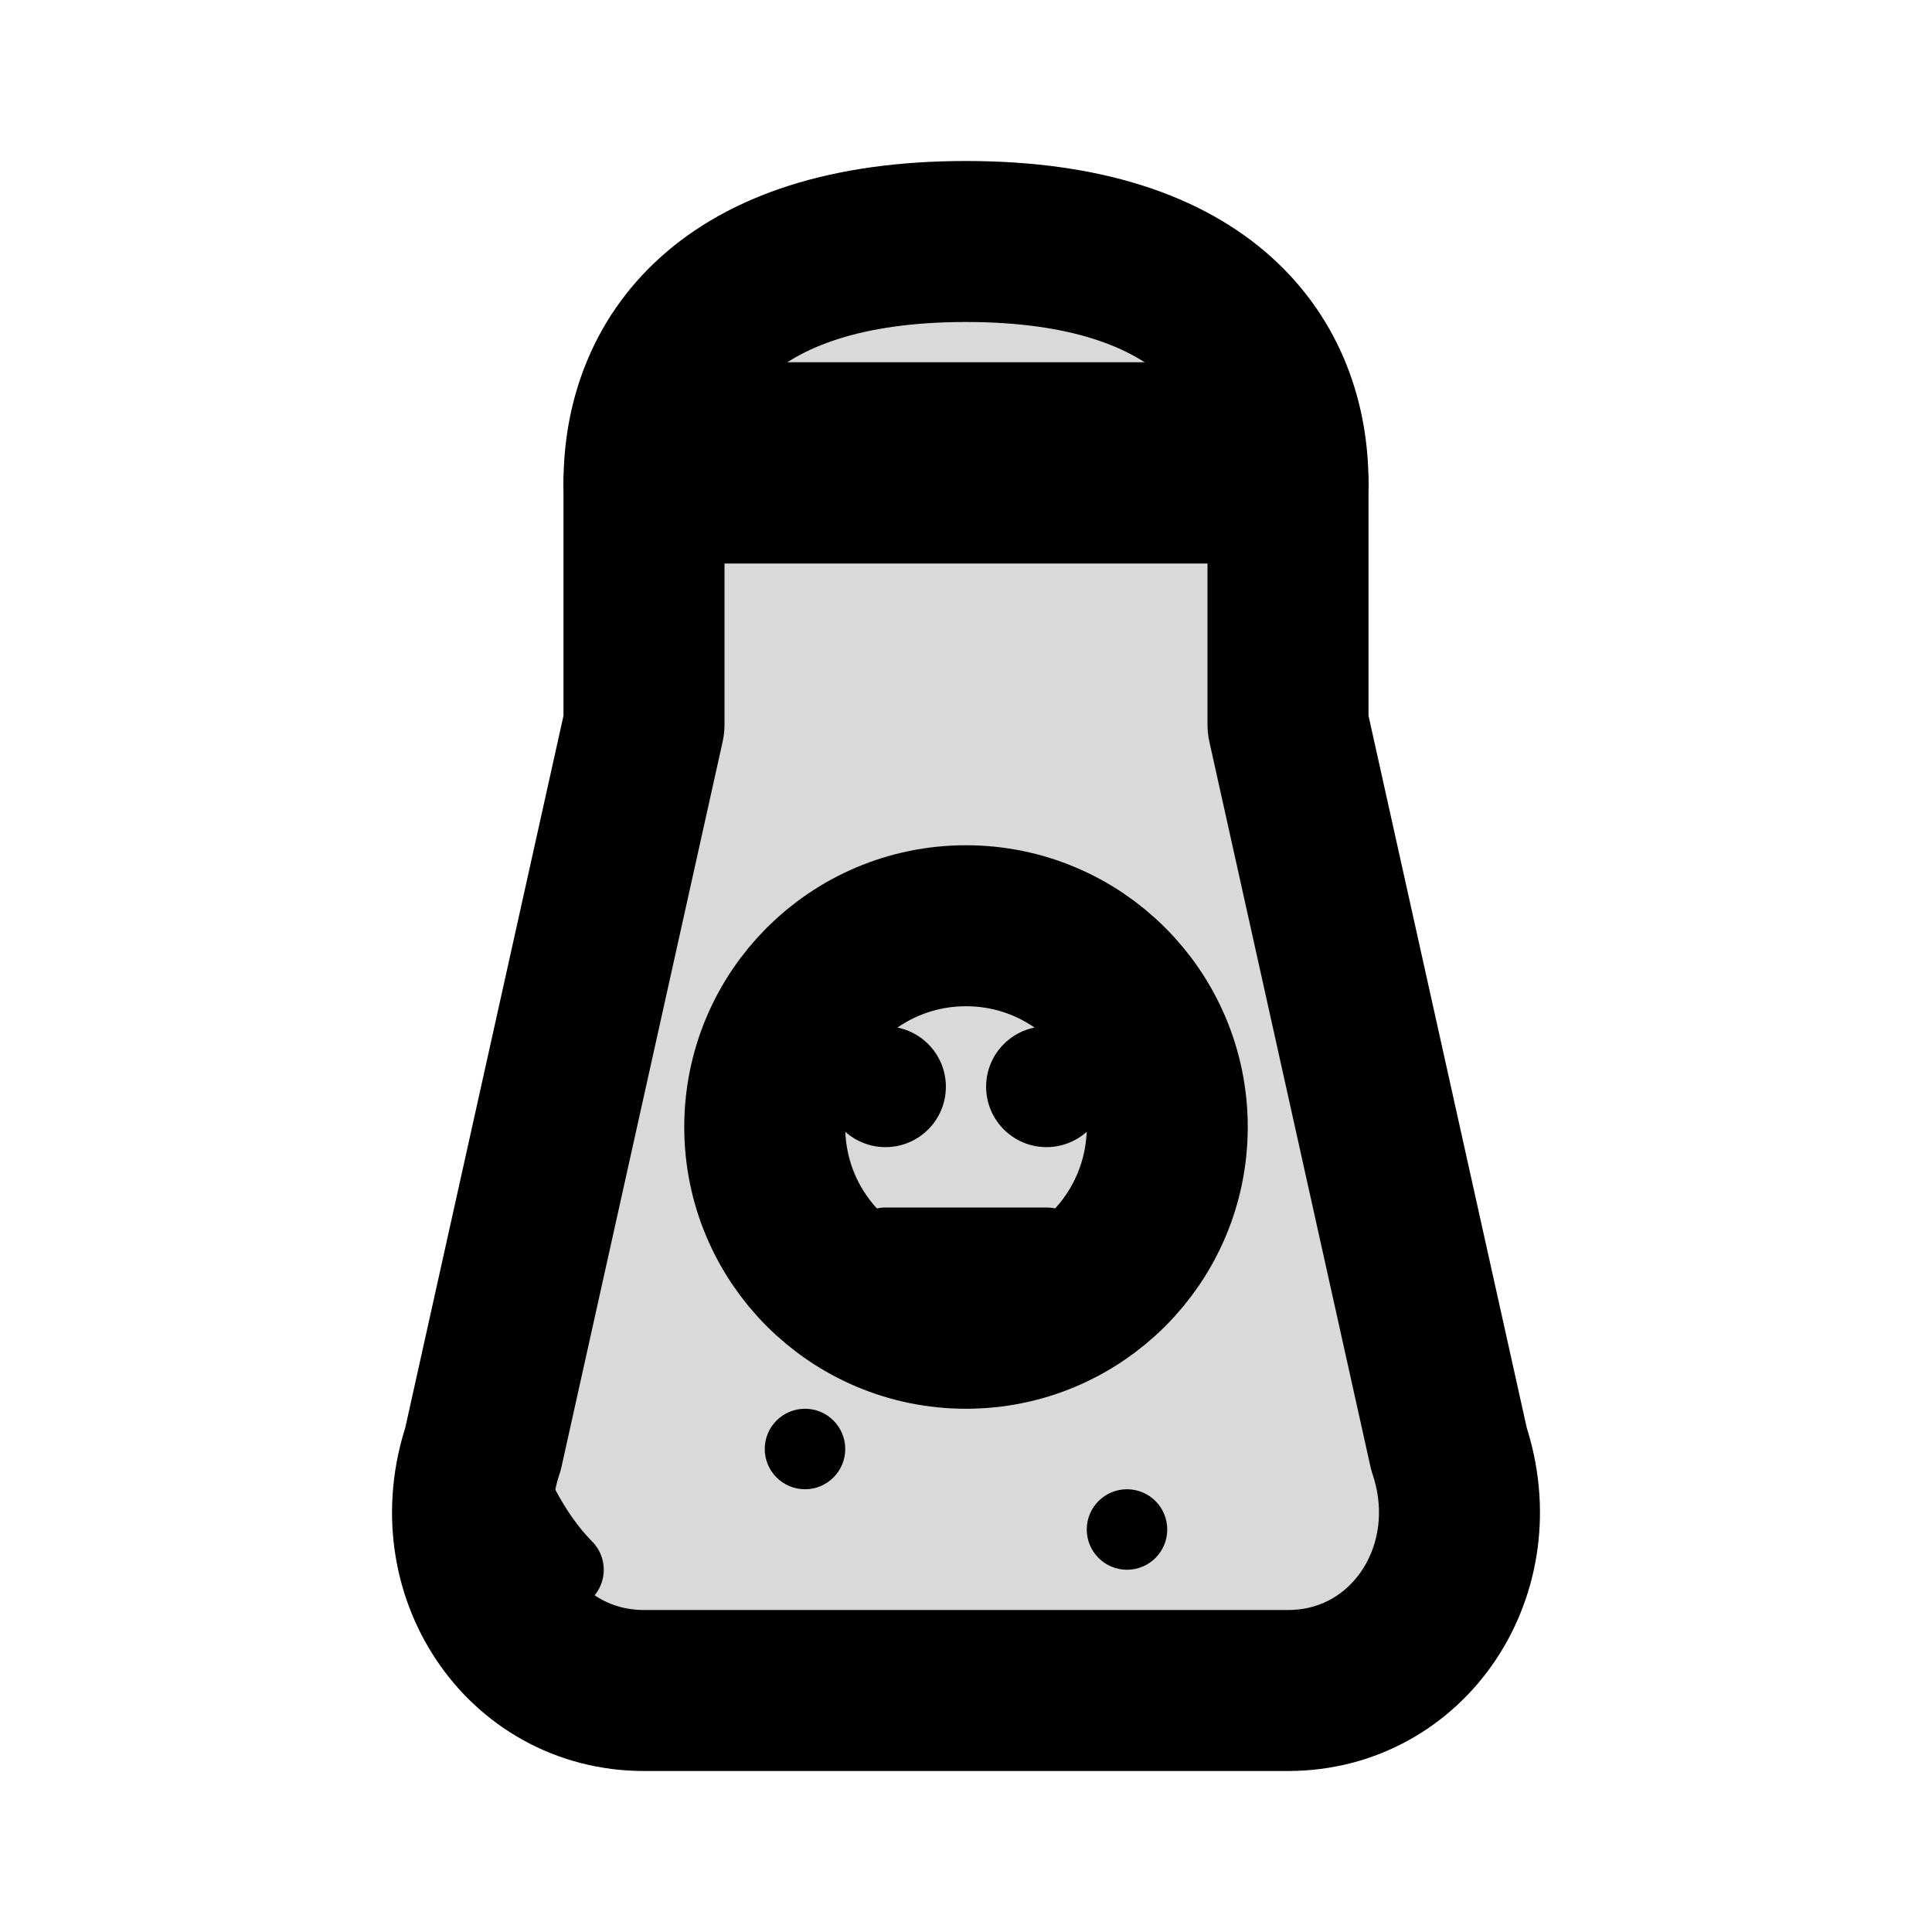
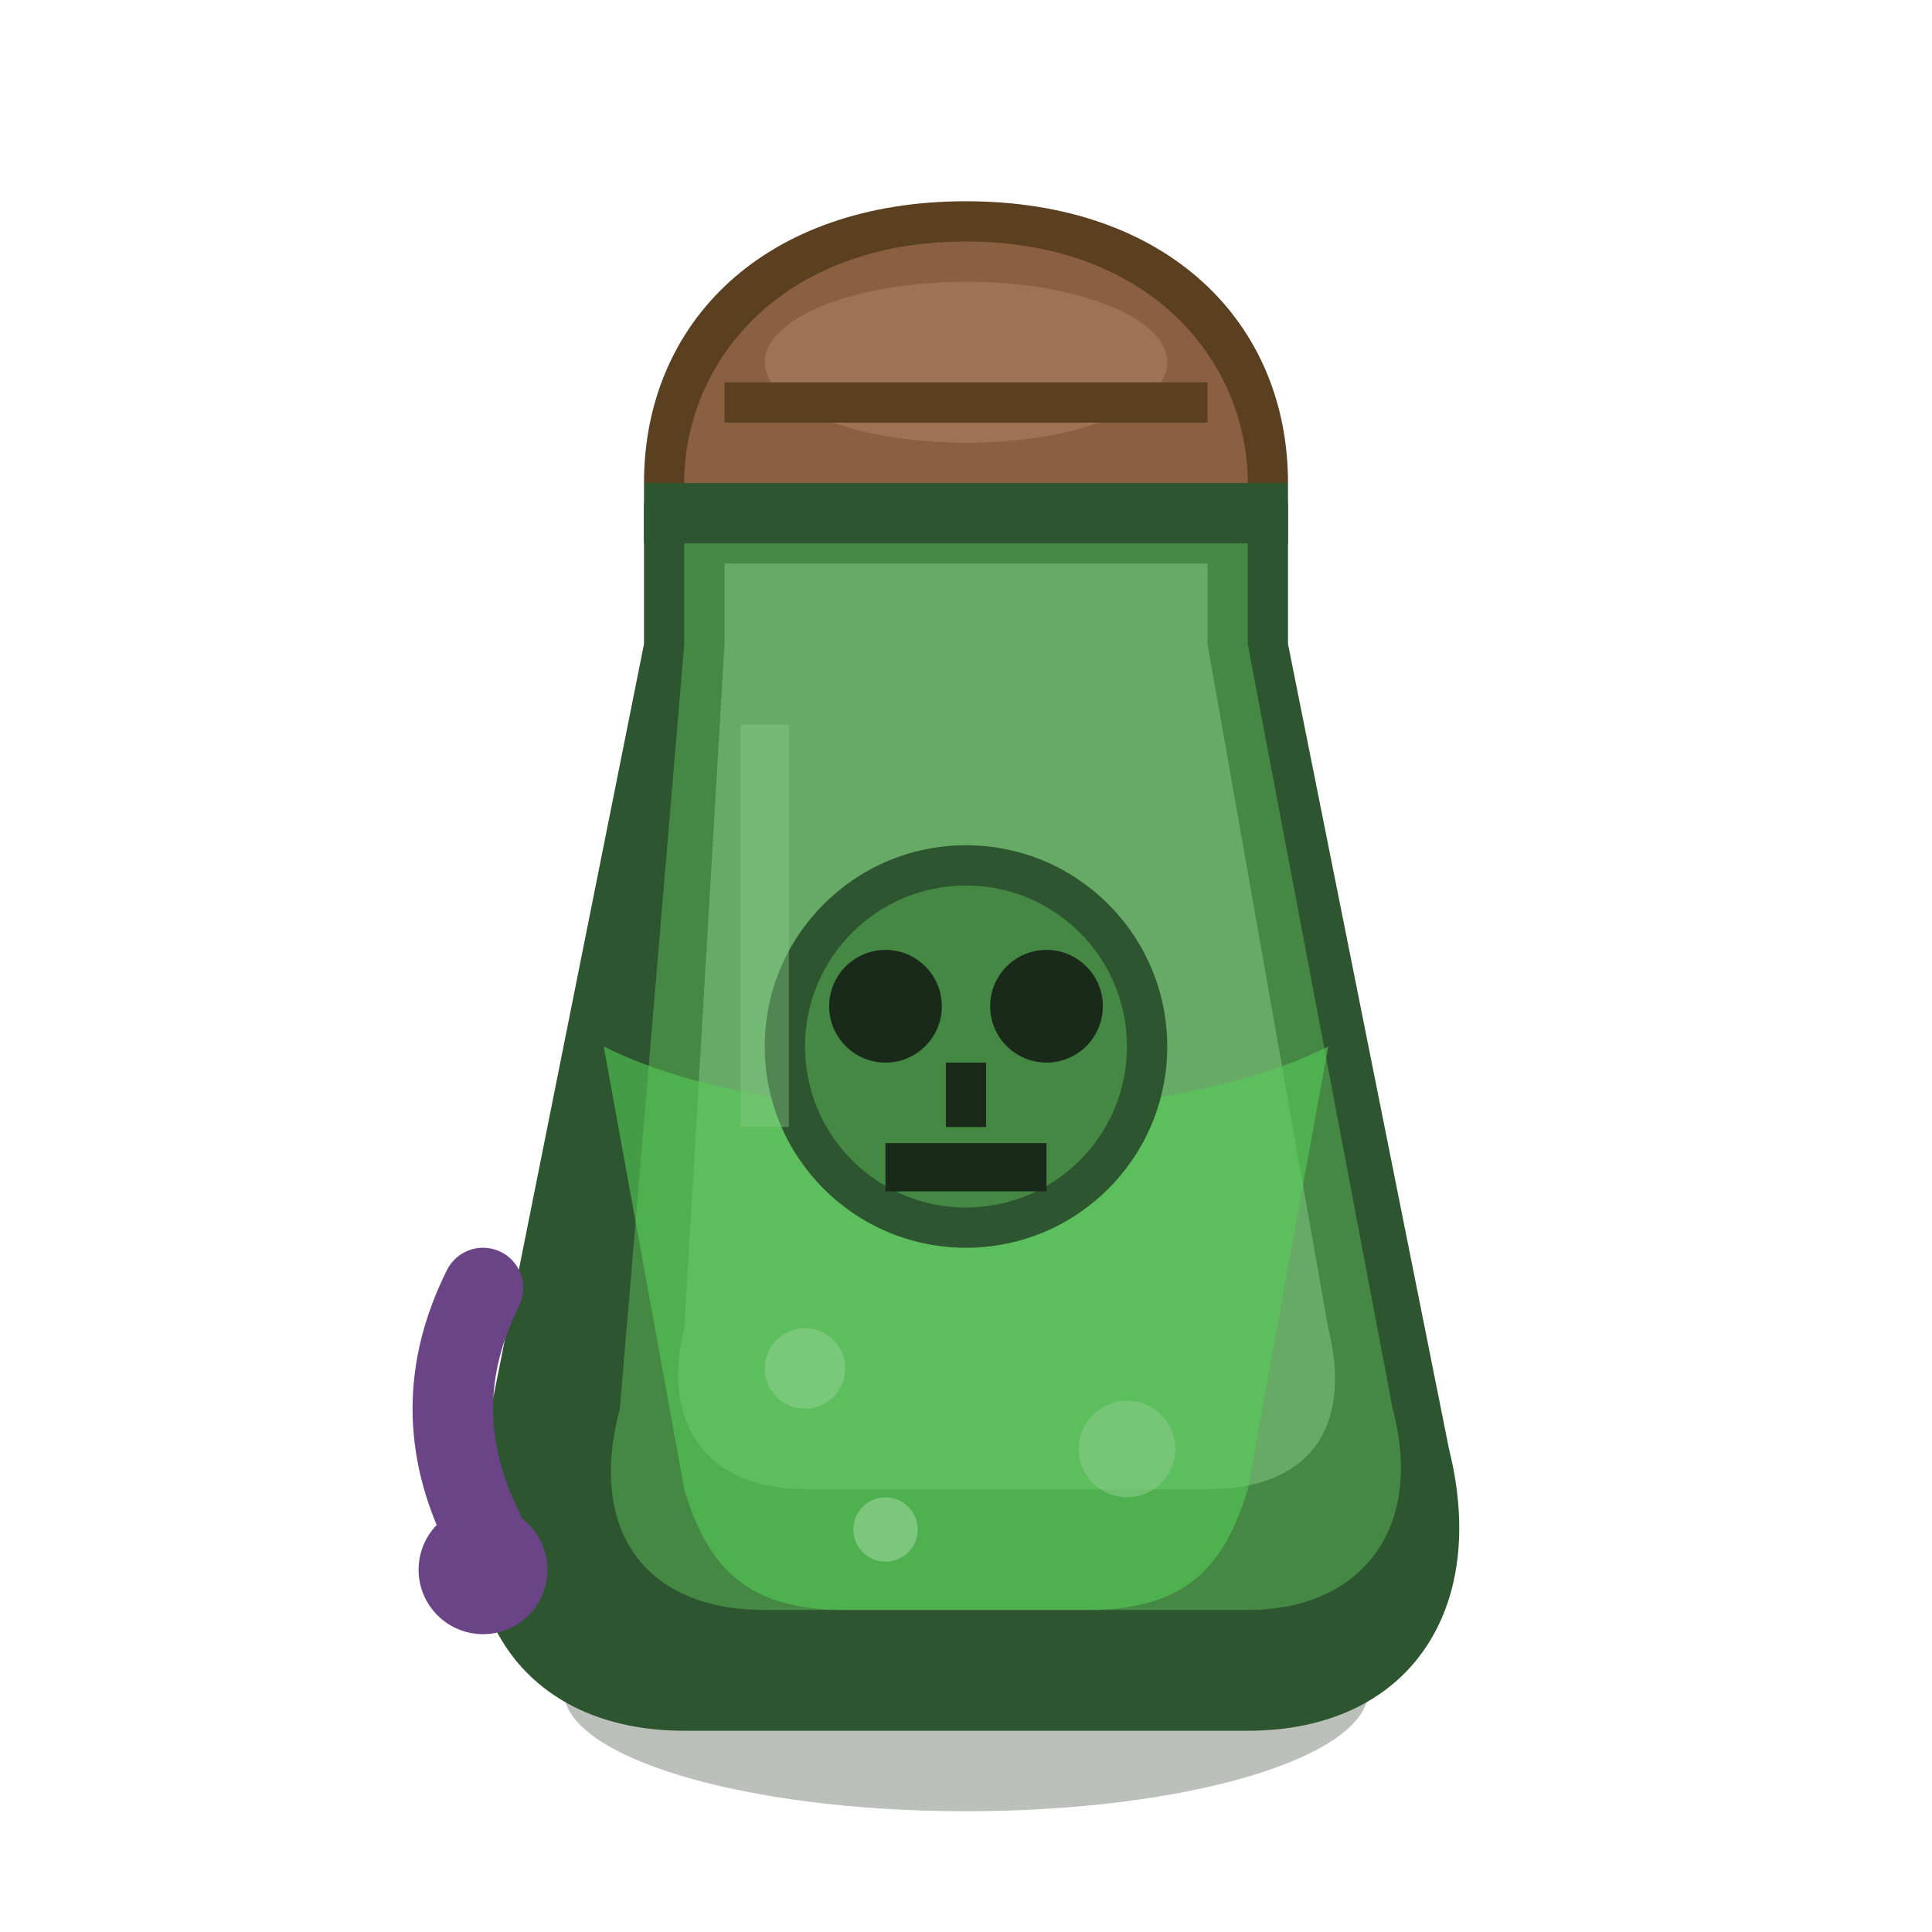
- <svg xmlns="http://www.w3.org/2000/svg" viewBox="0 0 24 24" fill="none">
-   <style>
-     .stroke { stroke: currentColor; stroke-width: 2; stroke-linecap: round; stroke-linejoin: round; fill: none; }
-     .metallic { fill: currentColor; fill-opacity: 0.15; }
-   </style>
-   <path class="stroke metallic" d="M8 9V6h8v3l2 9c.5 1.5-.5 3-2 3H8c-1.5 0-2.5-1.5-2-3l2-9z" />
-   <path class="stroke metallic" d="M8 6c0-1.5 1-3 4-3s4 1.5 4 3" />
-   <path class="stroke" d="M9 5h6" style="stroke-width: 1;" />
-   <circle class="stroke" cx="12" cy="14" r="2.5" />
-   <circle cx="11" cy="13.5" r="0.75" fill="currentColor" />
-   <circle cx="13" cy="13.5" r="0.75" fill="currentColor" />
-   <path class="stroke" d="M11 15.5h2" style="stroke-width: 1;" />
-   <path class="stroke" d="M6 17c0 1 .5 2 1 2.5" style="stroke-width: 1;" />
-   <circle cx="10" cy="18" r="0.5" fill="currentColor" />
-   <circle cx="14" cy="19" r="0.5" fill="currentColor" />
+ <svg xmlns="http://www.w3.org/2000/svg" viewBox="0 0 24 24">
+   <ellipse cx="12" cy="21" rx="5" ry="1.5" fill="#1a2a1a" opacity="0.3" />
+   <path d="M8 8V6h8v2l2 10c.5 2-.5 3.5-2.5 3.5h-7c-2 0-3-1.5-2.5-3.5l2-10z" fill="#2d5530" />
+   <path d="M8.5 8V6.5h7V8l1.8 9.5c.4 1.5-.4 2.5-1.8 2.5h-6c-1.5 0-2.2-1-1.8-2.5L8.5 8z" fill="#448844" />
+   <path d="M9 8V7h6v1l1.5 8.5c.3 1.2-.2 2-1.5 2h-5c-1.2 0-1.8-.8-1.5-2L9 8z" fill="#66aa66" />
+   <path d="M7.5 13l1 5.5c.3 1 .8 1.5 2 1.5h3c1.2 0 1.7-.5 2-1.5l1-5.5c-1 .5-2.5.8-4.5.8s-3.5-.3-4.5-.8z" fill="#55cc55" opacity="0.6" />
+   <path d="M8 6c0-2 1.5-3.5 4-3.5s4 1.5 4 3.5H8z" fill="#5a4020" />
+   <path d="M8.5 6c0-1.5 1.2-3 3.5-3s3.5 1.5 3.5 3h-7z" fill="#8b6040" />
+   <ellipse cx="12" cy="4.5" rx="2.5" ry="1" fill="#aa8060" opacity="0.6" />
+   <path d="M9 5h6" fill="none" stroke="#5a4020" stroke-width="0.5" />
+   <circle cx="12" cy="13" r="2.5" fill="#2d5530" />
+   <circle cx="12" cy="13" r="2" fill="#448844" />
+   <circle cx="11" cy="12.5" r="0.7" fill="#1a2a1a" />
+   <circle cx="13" cy="12.5" r="0.7" fill="#1a2a1a" />
+   <path d="M12 13.2v.8" fill="none" stroke="#1a2a1a" stroke-width="0.5" />
+   <path d="M11 14.5h2" fill="none" stroke="#1a2a1a" stroke-width="0.6" />
+   <path d="M6 16c-.5 1-.5 2 0 3" fill="none" stroke="#6b4488" stroke-width="1" stroke-linecap="round" />
+   <circle cx="6" cy="19.5" r="0.8" fill="#6b4488" />
+   <circle cx="10" cy="17" r="0.5" fill="#88cc88" opacity="0.7" />
+   <circle cx="14" cy="18" r="0.6" fill="#88cc88" opacity="0.6" />
+   <circle cx="11" cy="19" r="0.4" fill="#aaddaa" opacity="0.5" />
+   <path d="M8 6.5h8" fill="none" stroke="#2d5530" stroke-width="0.5" />
+   <path d="M9.5 9v5" fill="none" stroke="#88cc88" stroke-width="0.6" opacity="0.4" />
</svg>
